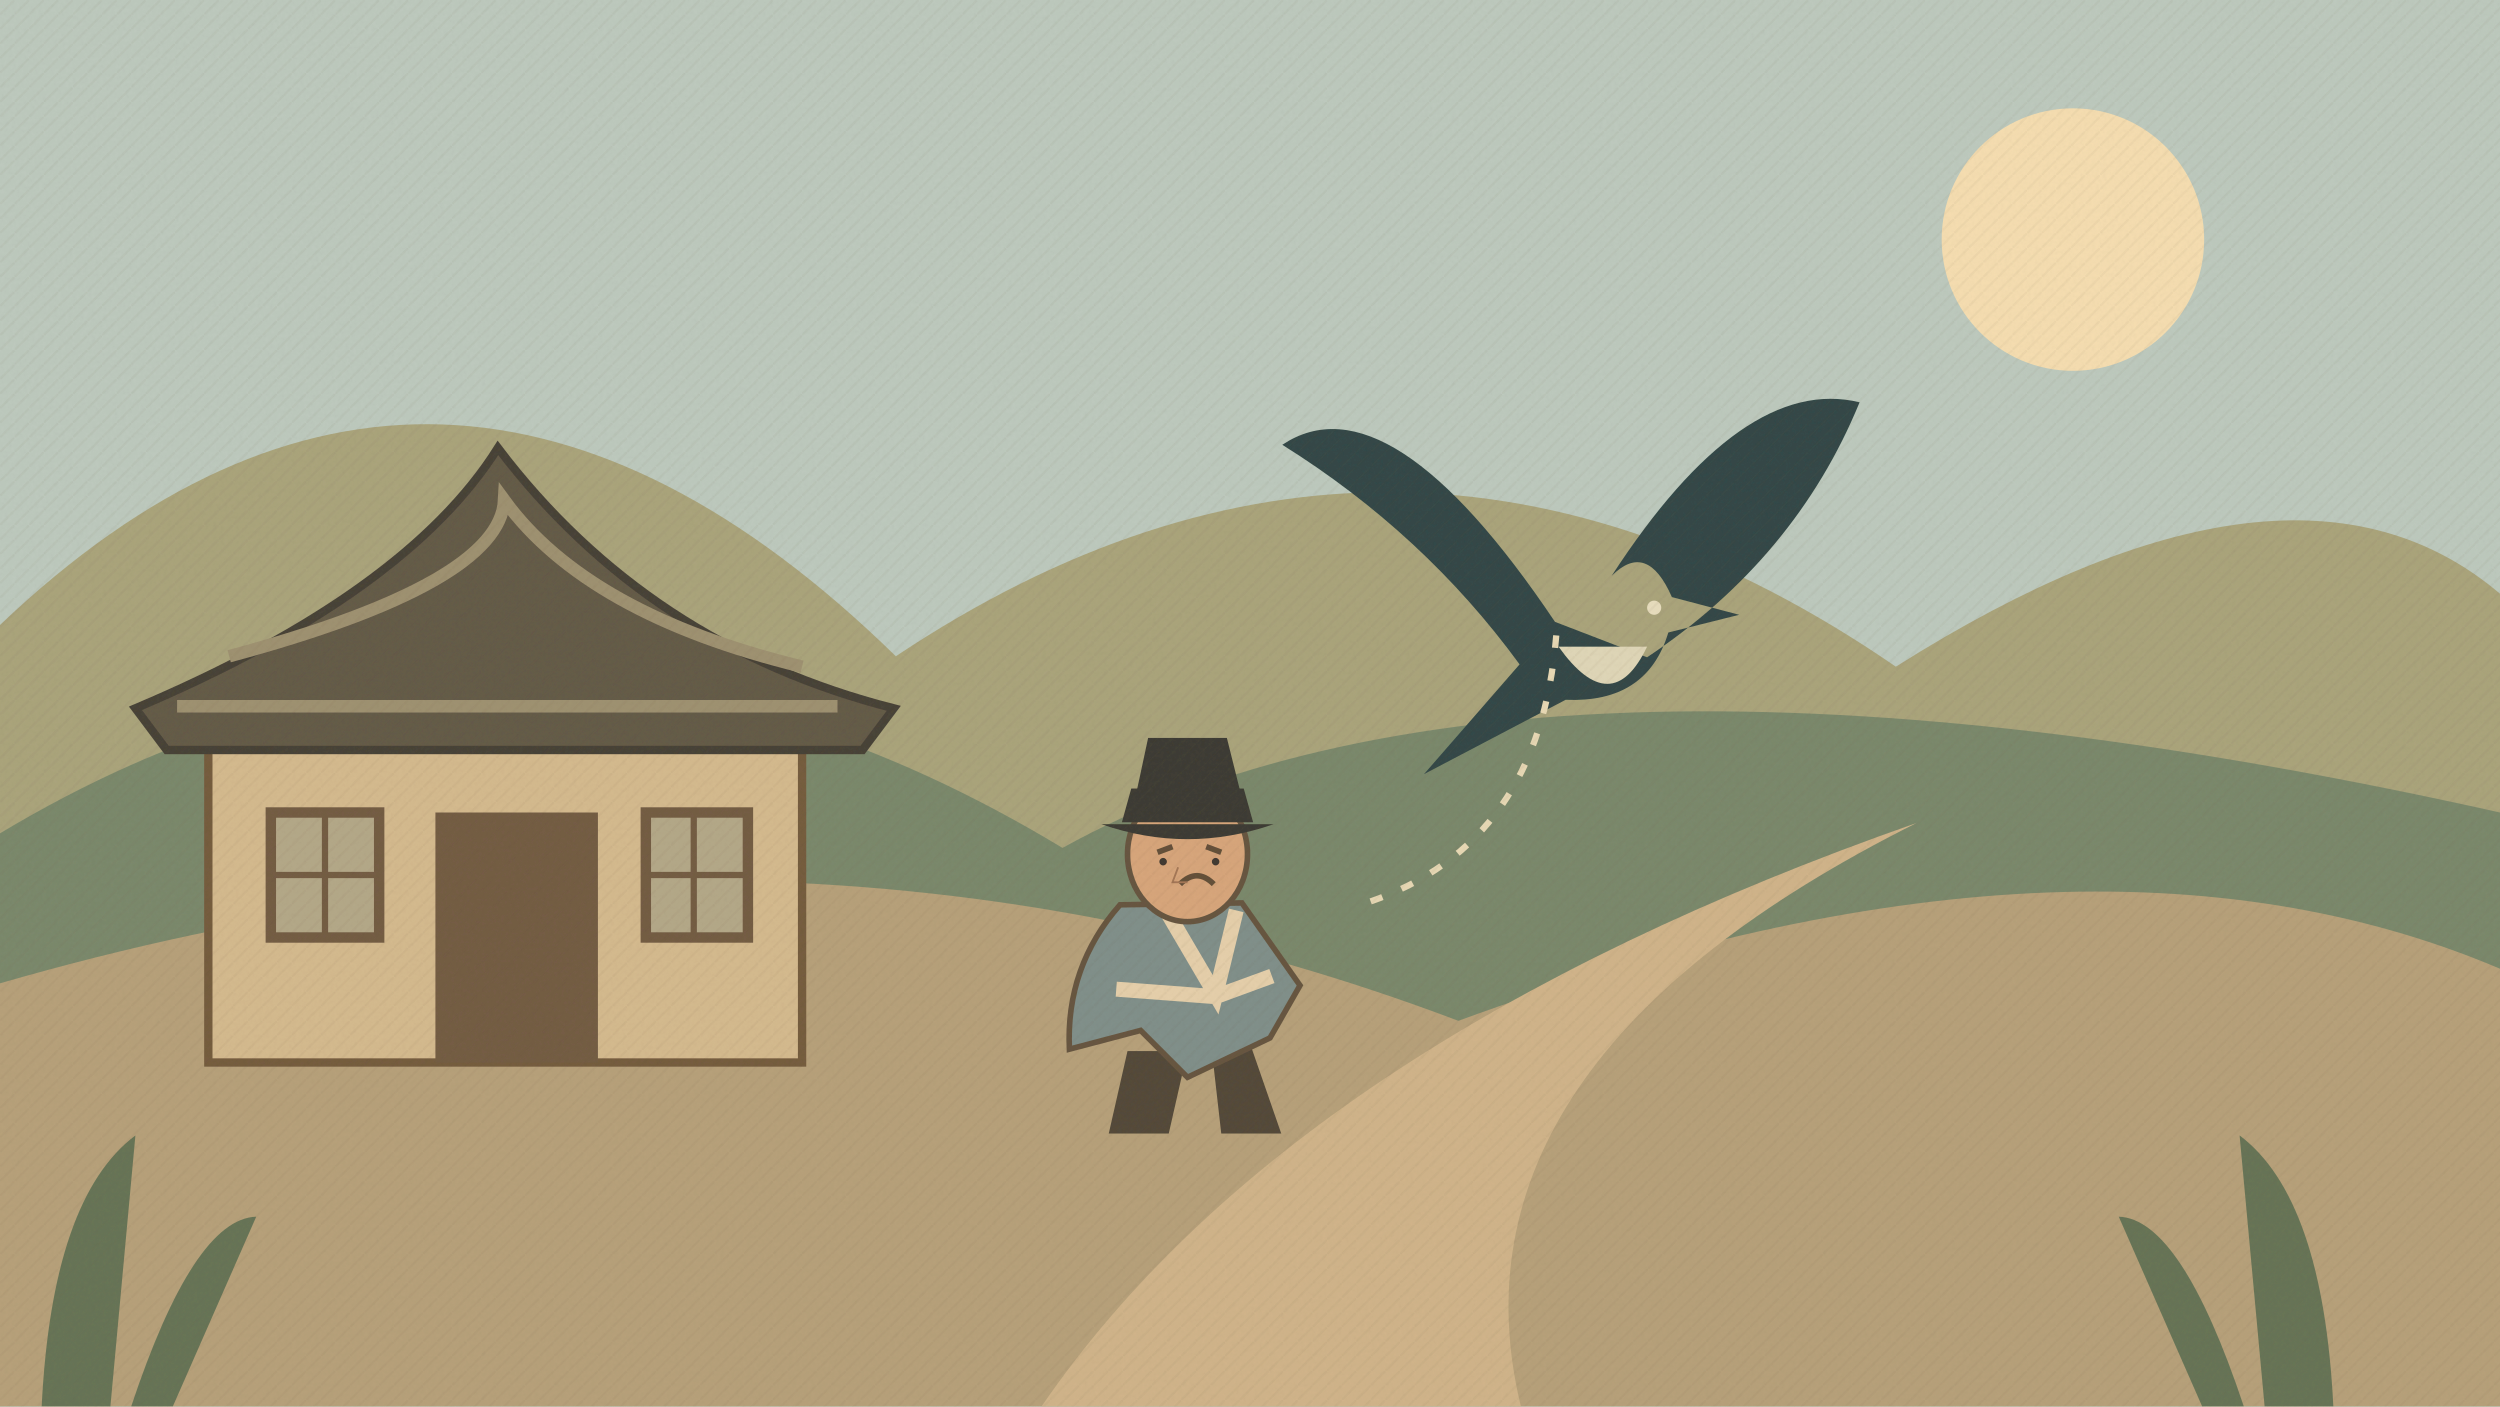
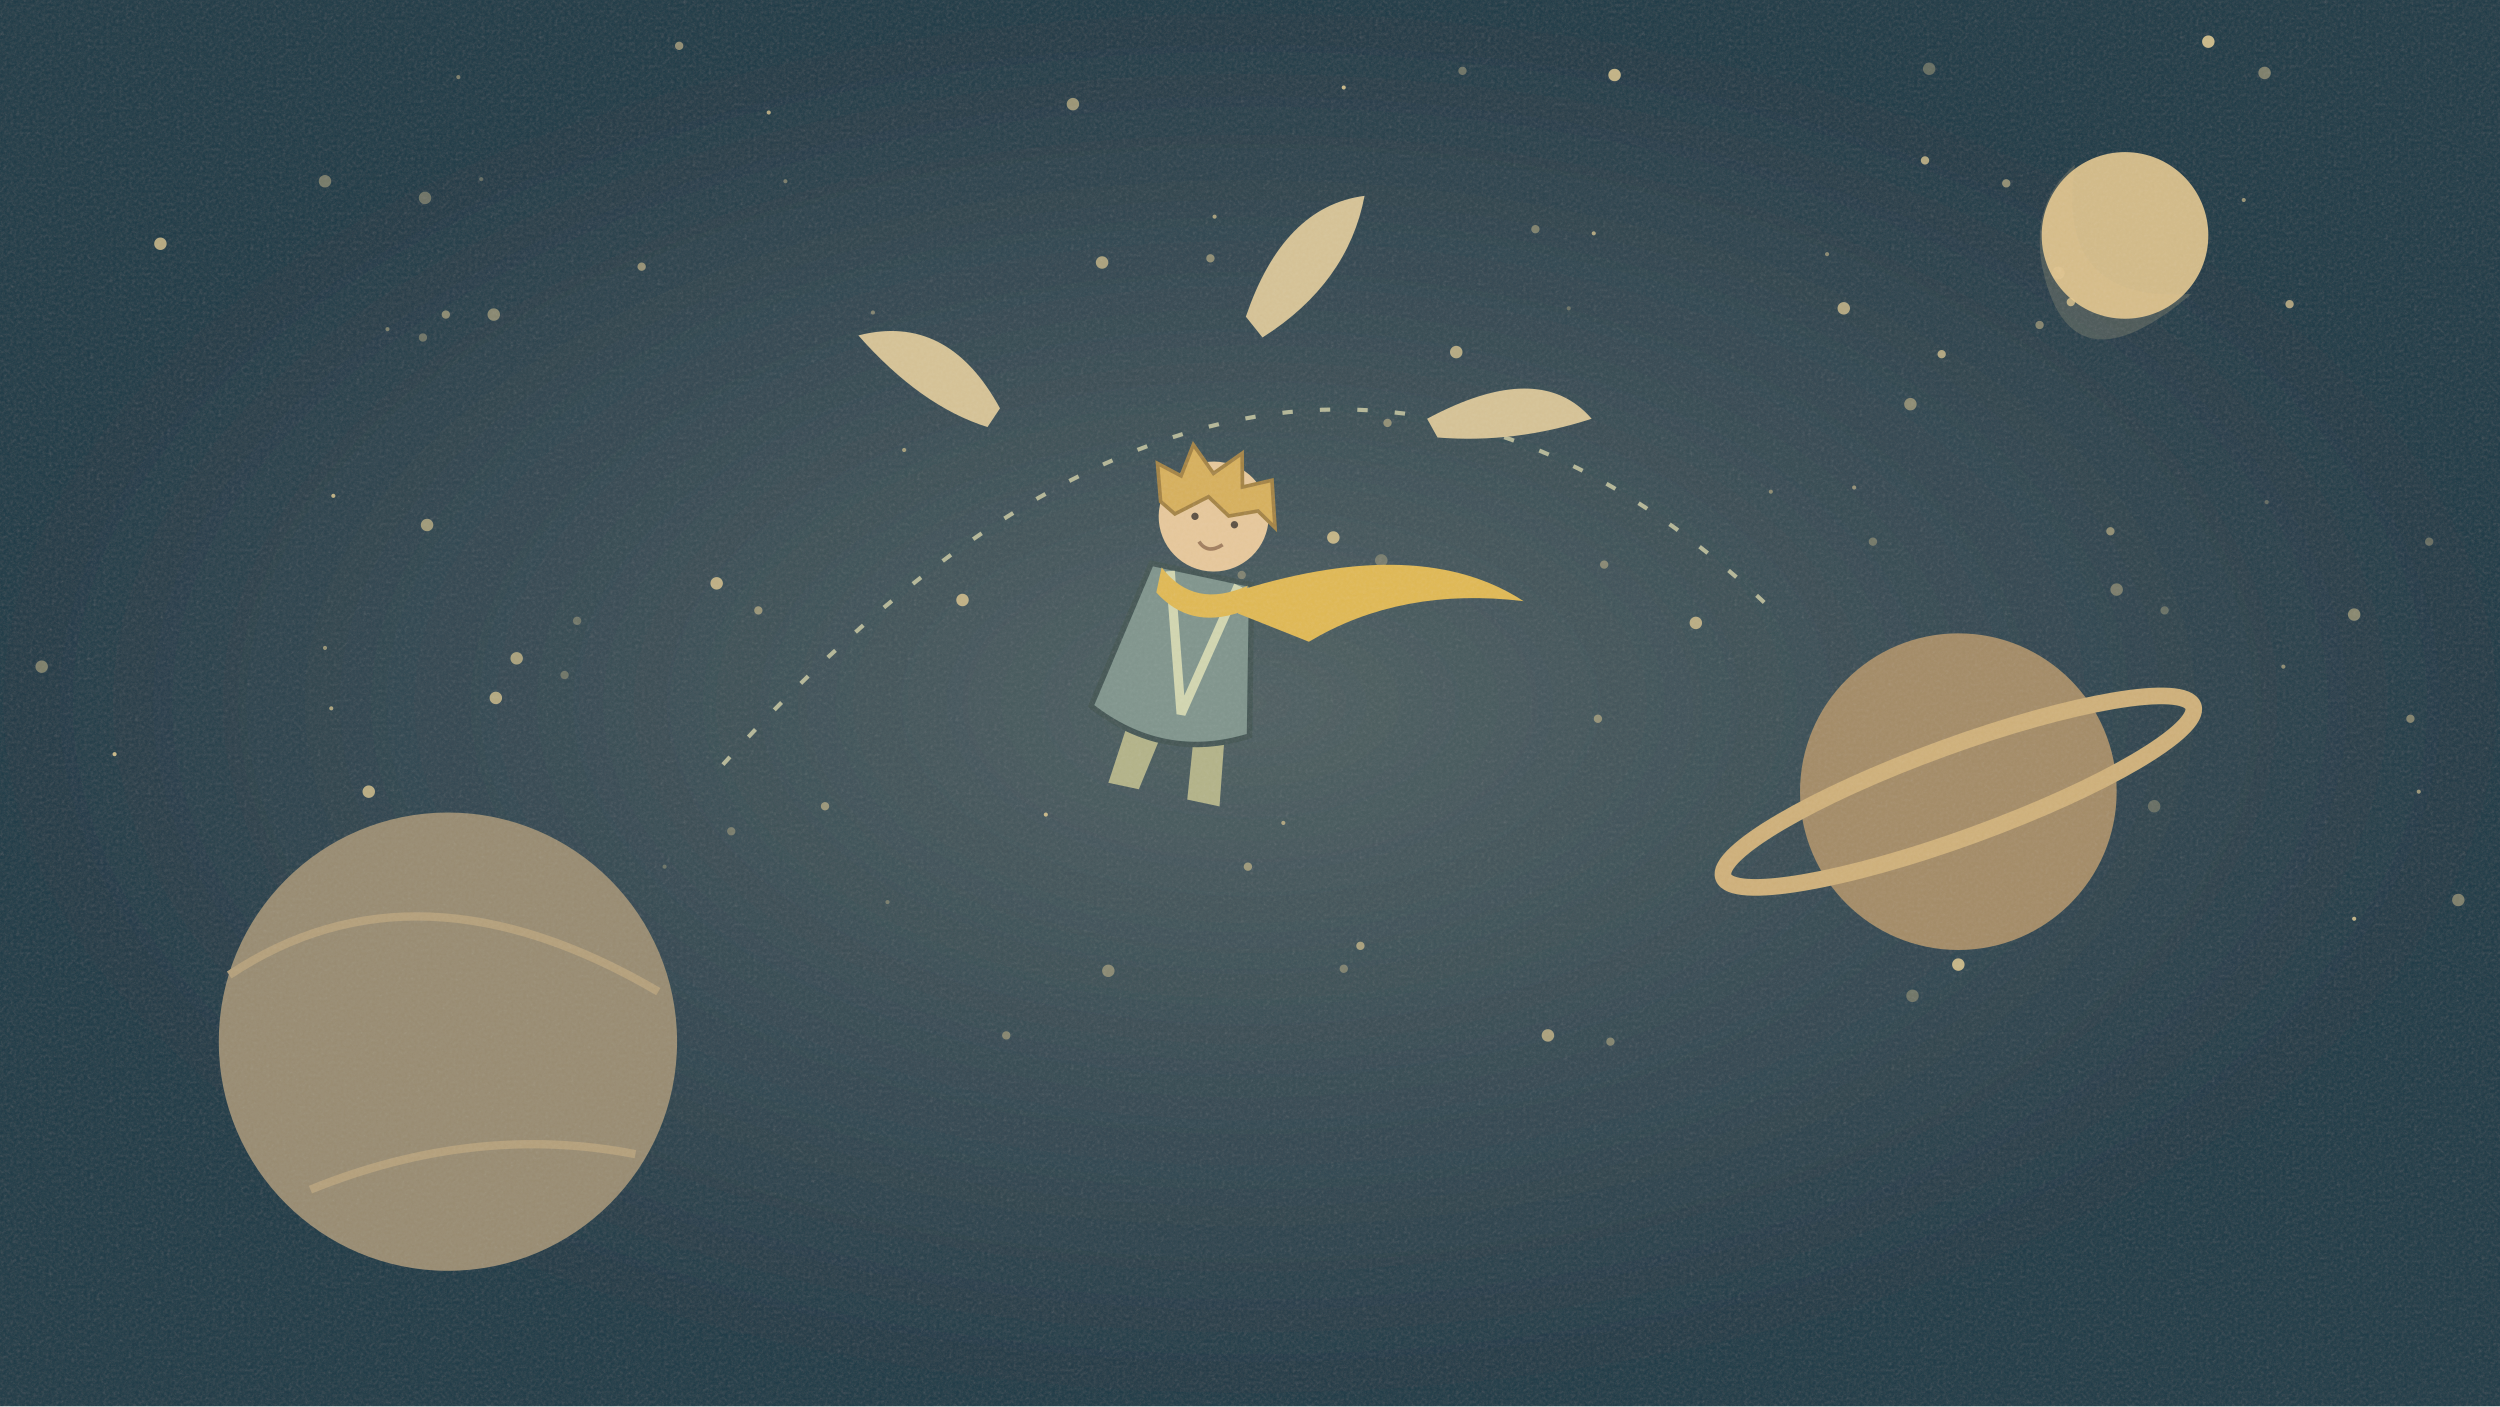
<svg xmlns="http://www.w3.org/2000/svg" width="1200" height="675" viewBox="0 0 1200 675">
  <defs>
-     <filter id="grain">
-       <feTurbulence type="fractalNoise" baseFrequency=".55" numOctaves="3" stitchTiles="stitch" />
+     <radialGradient id="sky">
+       <stop stop-color="#526264" />
+       <stop offset="1" stop-color="#243c49" />
+     </radialGradient>
+     <filter id="paper">
+       <feTurbulence type="fractalNoise" baseFrequency=".65" numOctaves="3" stitchTiles="stitch" />
      <feColorMatrix type="saturate" values="0" />
      <feComponentTransfer>
        <feFuncA type="linear" slope=".09" />
      </feComponentTransfer>
-       <feBlend in="SourceGraphic" mode="multiply" />
+       <feBlend in="SourceGraphic" mode="soft-light" />
    </filter>
-     <pattern id="lines" width="7" height="7" patternUnits="userSpaceOnUse">
-       <path d="M0 7L7 0" stroke="#65513c" opacity=".05" />
-     </pattern>
  </defs>
-   <g filter="url(#grain)">
-     <path fill="#bdc9bd" d="M0 0h1200v675H0z" />
-     <circle cx="995" cy="115" r="63" fill="#f5ddb0" />
-     <path fill="#aaa47c" d="M0 300Q210 100 430 315Q670 155 910 320Q1100 200 1200 285V675H0Z" />
-     <path fill="#7c896c" d="M0 400Q250 250 510 407Q730 285 1200 390V675H0Z" />
-     <path fill="#b7a17a" d="M0 472Q370 365 700 490Q1000 380 1200 465V675H0Z" />
-     <path fill="#d0b48a" d="M500 675Q620 500 920 395Q690 510 730 675Z" />
-     <path fill="#d4ba8e" stroke="#765d40" stroke-width="4" d="M100 330h285v180H100z" />
-     <path fill="#655b49" stroke="#4a4439" stroke-width="4" d="M65 340q130-55 174-125q72 95 190 125l-15 20H80Z" />
-     <path d="M110 315q130-35 132-75q40 55 143 80M85 339h317" fill="none" stroke="#9f9271" stroke-width="6" />
-     <path fill="#745d45" d="M209 390h78v120h-78z" />
-     <path fill="#b4a888" stroke="#745d45" stroke-width="5" d="M130 390h52v60h-52zM310 390h49v60h-49z" />
-     <path d="M156 390v60m-26-30h52m151-30v60m-23-30h49" stroke="#745d45" stroke-width="3" />
-     <g transform="translate(570 410) scale(0.9)">
-       <path d="M-32 105l-10 44h32l10-44m13 0l5 44h32l-17-49" fill="#554b3b" />
-       <path d="M-36 27Q-65 60-63 104L-25 94L0 119L44 98L60 70L29 26Z" fill="#81908a" stroke="#685742" stroke-width="3" />
-       <path d="M-12 29L15 75L26 30M-38 72L15 76L45 65" stroke="#e5cfaa" stroke-width="8" fill="none" />
-       <ellipse cy="0" rx="32" ry="36" fill="#d7a67b" stroke="#685742" stroke-width="3" />
-       <path d="M-35-17h70l-5-18h-60zM-46-16q46 16 92 0" fill="#403e35" />
-       <path d="M-27-34l6-28h42l7 28" fill="#403e35" />
-       <path d="M-16-1l8-3m18 0l8 3M-4 16q9 -9 18 0" stroke="#65513b" stroke-width="3" fill="none" />
-       <circle cx="-13" cy="4" r="2" fill="#433a30" />
-       <circle cx="15" cy="4" r="2" fill="#433a30" />
-       <path d="M-5 7l-3 8h8" stroke="#a47756" fill="none" />
+   <g filter="url(#paper)">
+     <path fill="url(#sky)" d="M0 0h1200v675H0z" />
+     <circle cx="238" cy="335" r="3" fill="#e8cf95" opacity="0.72" />
+     <circle cx="1099" cy="146" r="2" fill="#e8cf95" opacity="0.70" />
+     <circle cx="616" cy="395" r="1" fill="#e8cf95" opacity="0.66" />
+     <circle cx="640" cy="258" r="3" fill="#e8cf95" opacity="0.78" />
+     <circle cx="826" cy="418" r="1" fill="#e8cf95" opacity="0.44" />
+     <circle cx="666" cy="203" r="2" fill="#e8cf95" opacity="0.50" />
+     <circle cx="1077" cy="96" r="1" fill="#e8cf95" opacity="0.60" />
+     <circle cx="583" cy="104" r="1" fill="#e8cf95" opacity="0.66" />
+     <circle cx="271" cy="324" r="2" fill="#e8cf95" opacity="0.32" />
+     <circle cx="581" cy="124" r="2" fill="#e8cf95" opacity="0.52" />
+     <circle cx="918" cy="478" r="3" fill="#e8cf95" opacity="0.35" />
+     <circle cx="248" cy="316" r="3" fill="#e8cf95" opacity="0.65" />
+     <circle cx="765" cy="112" r="1" fill="#e8cf95" opacity="0.71" />
+     <circle cx="1016" cy="283" r="3" fill="#e8cf95" opacity="0.41" />
+     <circle cx="946" cy="339" r="1" fill="#e8cf95" opacity="0.57" />
+     <circle cx="596" cy="276" r="2" fill="#e8cf95" opacity="0.36" />
+     <circle cx="203" cy="162" r="2" fill="#e8cf95" opacity="0.37" />
+     <circle cx="351" cy="399" r="2" fill="#e8cf95" opacity="0.36" />
+     <circle cx="1096" cy="320" r="1" fill="#e8cf95" opacity="0.53" />
+     <circle cx="364" cy="293" r="2" fill="#e8cf95" opacity="0.55" />
+     <circle cx="1013" cy="255" r="2" fill="#e8cf95" opacity="0.53" />
+     <circle cx="214" cy="151" r="2" fill="#e8cf95" opacity="0.52" />
+     <circle cx="940" cy="463" r="3" fill="#e8cf95" opacity="0.82" />
+     <circle cx="156" cy="311" r="1" fill="#e8cf95" opacity="0.57" />
+     <circle cx="566" cy="312" r="2" fill="#e8cf95" opacity="0.31" />
+     <circle cx="850" cy="236" r="1" fill="#e8cf95" opacity="0.49" />
+     <circle cx="773" cy="500" r="2" fill="#e8cf95" opacity="0.44" />
+     <circle cx="639" cy="291" r="1" fill="#e8cf95" opacity="0.32" />
+     <circle cx="1166" cy="260" r="2" fill="#e8cf95" opacity="0.35" />
+     <circle cx="220" cy="37" r="1" fill="#e8cf95" opacity="0.47" />
+     <circle cx="20" cy="320" r="3" fill="#e8cf95" opacity="0.46" />
+     <circle cx="753" cy="148" r="1" fill="#e8cf95" opacity="0.32" />
+     <circle cx="319" cy="416" r="1" fill="#e8cf95" opacity="0.30" />
+     <circle cx="532" cy="466" r="3" fill="#e8cf95" opacity="0.45" />
+     <circle cx="529" cy="126" r="3" fill="#e8cf95" opacity="0.67" />
+     <circle cx="699" cy="169" r="3" fill="#e8cf95" opacity="0.72" />
+     <circle cx="775" cy="36" r="3" fill="#e8cf95" opacity="0.81" />
+     <circle cx="344" cy="280" r="3" fill="#e8cf95" opacity="0.76" />
+     <circle cx="770" cy="271" r="2" fill="#e8cf95" opacity="0.43" />
+     <circle cx="814" cy="299" r="3" fill="#e8cf95" opacity="0.73" />
+     <circle cx="663" cy="269" r="3" fill="#e8cf95" opacity="0.32" />
+     <circle cx="899" cy="260" r="2" fill="#e8cf95" opacity="0.35" />
+     <circle cx="231" cy="86" r="1" fill="#e8cf95" opacity="0.33" />
+     <circle cx="308" cy="128" r="2" fill="#e8cf95" opacity="0.57" />
+     <circle cx="277" cy="298" r="2" fill="#e8cf95" opacity="0.33" />
+     <circle cx="237" cy="151" r="3" fill="#e8cf95" opacity="0.50" />
+     <circle cx="890" cy="234" r="1" fill="#e8cf95" opacity="0.54" />
+     <circle cx="204" cy="95" r="3" fill="#e8cf95" opacity="0.39" />
+     <circle cx="55" cy="362" r="1" fill="#e8cf95" opacity="0.84" />
+     <circle cx="743" cy="497" r="3" fill="#e8cf95" opacity="0.66" />
+     <circle cx="1161" cy="380" r="1" fill="#e8cf95" opacity="0.62" />
+     <circle cx="979" cy="156" r="2" fill="#e8cf95" opacity="0.48" />
+     <circle cx="177" cy="462" r="2" fill="#e8cf95" opacity="0.33" />
+     <circle cx="1130" cy="441" r="1" fill="#e8cf95" opacity="0.81" />
+     <circle cx="160" cy="238" r="1" fill="#e8cf95" opacity="0.78" />
+     <circle cx="369" cy="54" r="1" fill="#e8cf95" opacity="0.74" />
+     <circle cx="645" cy="42" r="1" fill="#e8cf95" opacity="0.84" />
+     <circle cx="326" cy="22" r="2" fill="#e8cf95" opacity="0.56" />
+     <circle cx="1034" cy="387" r="3" fill="#e8cf95" opacity="0.31" />
+     <circle cx="186" cy="158" r="1" fill="#e8cf95" opacity="0.46" />
+     <circle cx="1060" cy="20" r="3" fill="#e8cf95" opacity="0.85" />
+     <circle cx="502" cy="391" r="1" fill="#e8cf95" opacity="0.81" />
+     <circle cx="248" cy="457" r="1" fill="#e8cf95" opacity="0.52" />
+     <circle cx="932" cy="170" r="2" fill="#e8cf95" opacity="0.70" />
+     <circle cx="702" cy="34" r="2" fill="#e8cf95" opacity="0.38" />
+     <circle cx="1180" cy="432" r="3" fill="#e8cf95" opacity="0.47" />
+     <circle cx="462" cy="288" r="3" fill="#e8cf95" opacity="0.76" />
+     <circle cx="926" cy="33" r="3" fill="#e8cf95" opacity="0.34" />
+     <circle cx="917" cy="194" r="3" fill="#e8cf95" opacity="0.51" />
+     <circle cx="885" cy="148" r="3" fill="#e8cf95" opacity="0.72" />
+     <circle cx="877" cy="122" r="1" fill="#e8cf95" opacity="0.51" />
+     <circle cx="994" cy="145" r="2" fill="#e8cf95" opacity="0.75" />
+     <circle cx="266" cy="409" r="1" fill="#e8cf95" opacity="0.76" />
+     <circle cx="419" cy="150" r="1" fill="#e8cf95" opacity="0.44" />
+     <circle cx="205" cy="252" r="3" fill="#e8cf95" opacity="0.61" />
+     <circle cx="77" cy="117" r="3" fill="#e8cf95" opacity="0.75" />
+     <circle cx="599" cy="416" r="2" fill="#e8cf95" opacity="0.55" />
+     <circle cx="159" cy="340" r="1" fill="#e8cf95" opacity="0.69" />
+     <circle cx="396" cy="387" r="2" fill="#e8cf95" opacity="0.55" />
+     <circle cx="434" cy="216" r="1" fill="#e8cf95" opacity="0.63" />
+     <circle cx="988" cy="131" r="3" fill="#e8cf95" opacity="0.49" />
+     <circle cx="1039" cy="293" r="2" fill="#e8cf95" opacity="0.33" />
+     <circle cx="963" cy="88" r="2" fill="#e8cf95" opacity="0.56" />
+     <circle cx="644" cy="293" r="1" fill="#e8cf95" opacity="0.38" />
+     <circle cx="1087" cy="35" r="3" fill="#e8cf95" opacity="0.47" />
+     <circle cx="767" cy="345" r="2" fill="#e8cf95" opacity="0.50" />
+     <circle cx="377" cy="87" r="1" fill="#e8cf95" opacity="0.42" />
+     <circle cx="156" cy="87" r="3" fill="#e8cf95" opacity="0.43" />
+     <circle cx="653" cy="454" r="2" fill="#e8cf95" opacity="0.63" />
+     <circle cx="737" cy="110" r="2" fill="#e8cf95" opacity="0.44" />
+     <circle cx="1157" cy="345" r="2" fill="#e8cf95" opacity="0.48" />
+     <circle cx="1088" cy="241" r="1" fill="#e8cf95" opacity="0.31" />
+     <circle cx="645" cy="465" r="2" fill="#e8cf95" opacity="0.39" />
+     <circle cx="426" cy="433" r="1" fill="#e8cf95" opacity="0.36" />
+     <circle cx="483" cy="497" r="2" fill="#e8cf95" opacity="0.45" />
+     <circle cx="924" cy="77" r="2" fill="#e8cf95" opacity="0.73" />
+     <circle cx="917" cy="414" r="3" fill="#e8cf95" opacity="0.72" />
+     <circle cx="177" cy="380" r="3" fill="#e8cf95" opacity="0.75" />
+     <circle cx="515" cy="50" r="3" fill="#e8cf95" opacity="0.60" />
+     <circle cx="1130" cy="295" r="3" fill="#e8cf95" opacity="0.51" />
+     <circle cx="1020" cy="113" r="40" fill="#e6c991" opacity=".9" />
+     <path d="M996 79q-10 67 56 62q-59 50-72-14q-5-30 16-48" fill="#e6c991" opacity=".2" />
+     <circle cx="215" cy="500" r="110" fill="#9a8d73" />
+     <path d="M110 468q90-60 206 8m-167 95q79-32 156-17" stroke="#b5a17d" stroke-width="4" fill="none" />
+     <circle cx="940" cy="380" r="76" fill="#a58d69" />
+     <ellipse cx="940" cy="380" rx="120" ry="22" fill="none" stroke="#cfb17b" stroke-width="8" transform="rotate(-20 940 380)" />
+     <path d="M347 367Q620 65 856 298" stroke="#b6b899" stroke-width="2" stroke-dasharray="5 13" fill="none" />
+     <g transform="rotate(12 580 260)">
+       <g transform="translate(580 260) scale(0.88)">
+         <path d="M-19 75l-7 65h17l12-65m8 0 7 65h18l-9-65" fill="#b4b48a" />
+         <path d="M-28 18l-16 83q45 22 88-2L28 18Z" fill="#82968e" stroke="#465957" stroke-width="3" />
+         <path d="M-17 20L5 95L21 20" stroke="#d2d6b1" stroke-width="5" fill="none" />
+         <circle cy="-14" r="30" fill="#e6c89c" />
+         <path d="M-30-16l-6-20 14 4 3-18 14 13 13-14 4 18 15-7 7 25-11-7-15 6-13-8-16 13Z" fill="#d7b15f" stroke="#a58546" stroke-width="2" />
+         <path d="M-22 19q22 19 48 0l-1 15q-25 15-47-1Z" fill="#e0b957" />
+         <path d="M23 22q90-50 152-26q-67 6-110 46L24 35" fill="#e0b957" />
+         <circle cx="-10" cy="-12" r="2" fill="#5d5143" />
+         <circle cx="12" cy="-12" r="2" fill="#5d5143" />
+         <path d="M-5 1q6 6 13-1" stroke="#a28060" stroke-width="2" fill="none" />
+       </g>
    </g>
-     <g transform="translate(760 290) scale(1.7)">
-       <path d="M-8 5Q-55-65-85-45Q-45-20-18 17L-45 48L-5 27Q18 28 24 8L44 3L25-2Q18-18 8-8Q45-65 78-57Q60-13 18 15" fill="#354a48" />
-       <path d="M-7 12Q8 33 18 12" fill="#dfd6b7" />
-       <circle cx="20" cy="1" r="2" fill="#e7dcbd" />
+     <g fill="#d6c397">
+       <path d="M480 196q-25-46-68-35q30 34 62 44m124-53q18-53 57-58q-8 42-49 68m79 39q54-29 79 0q-37 12-74 9" />
    </g>
-     <path d="M747 305q-8 100-90 128" stroke="#e7d8b4" stroke-width="3" stroke-dasharray="6 10" fill="none" />
-     <g fill="#687557">
-       <path d="M20 675q5-100 45-130l-12 130m10 0q30-90 60-91l-40 91M1120 675q-5-100-45-130l12 130m-10 0q-30-90-60-91l40 91" />
-     </g>
-     <path fill="url(#lines)" d="M0 0h1200v675H0z" />
  </g>
</svg>
